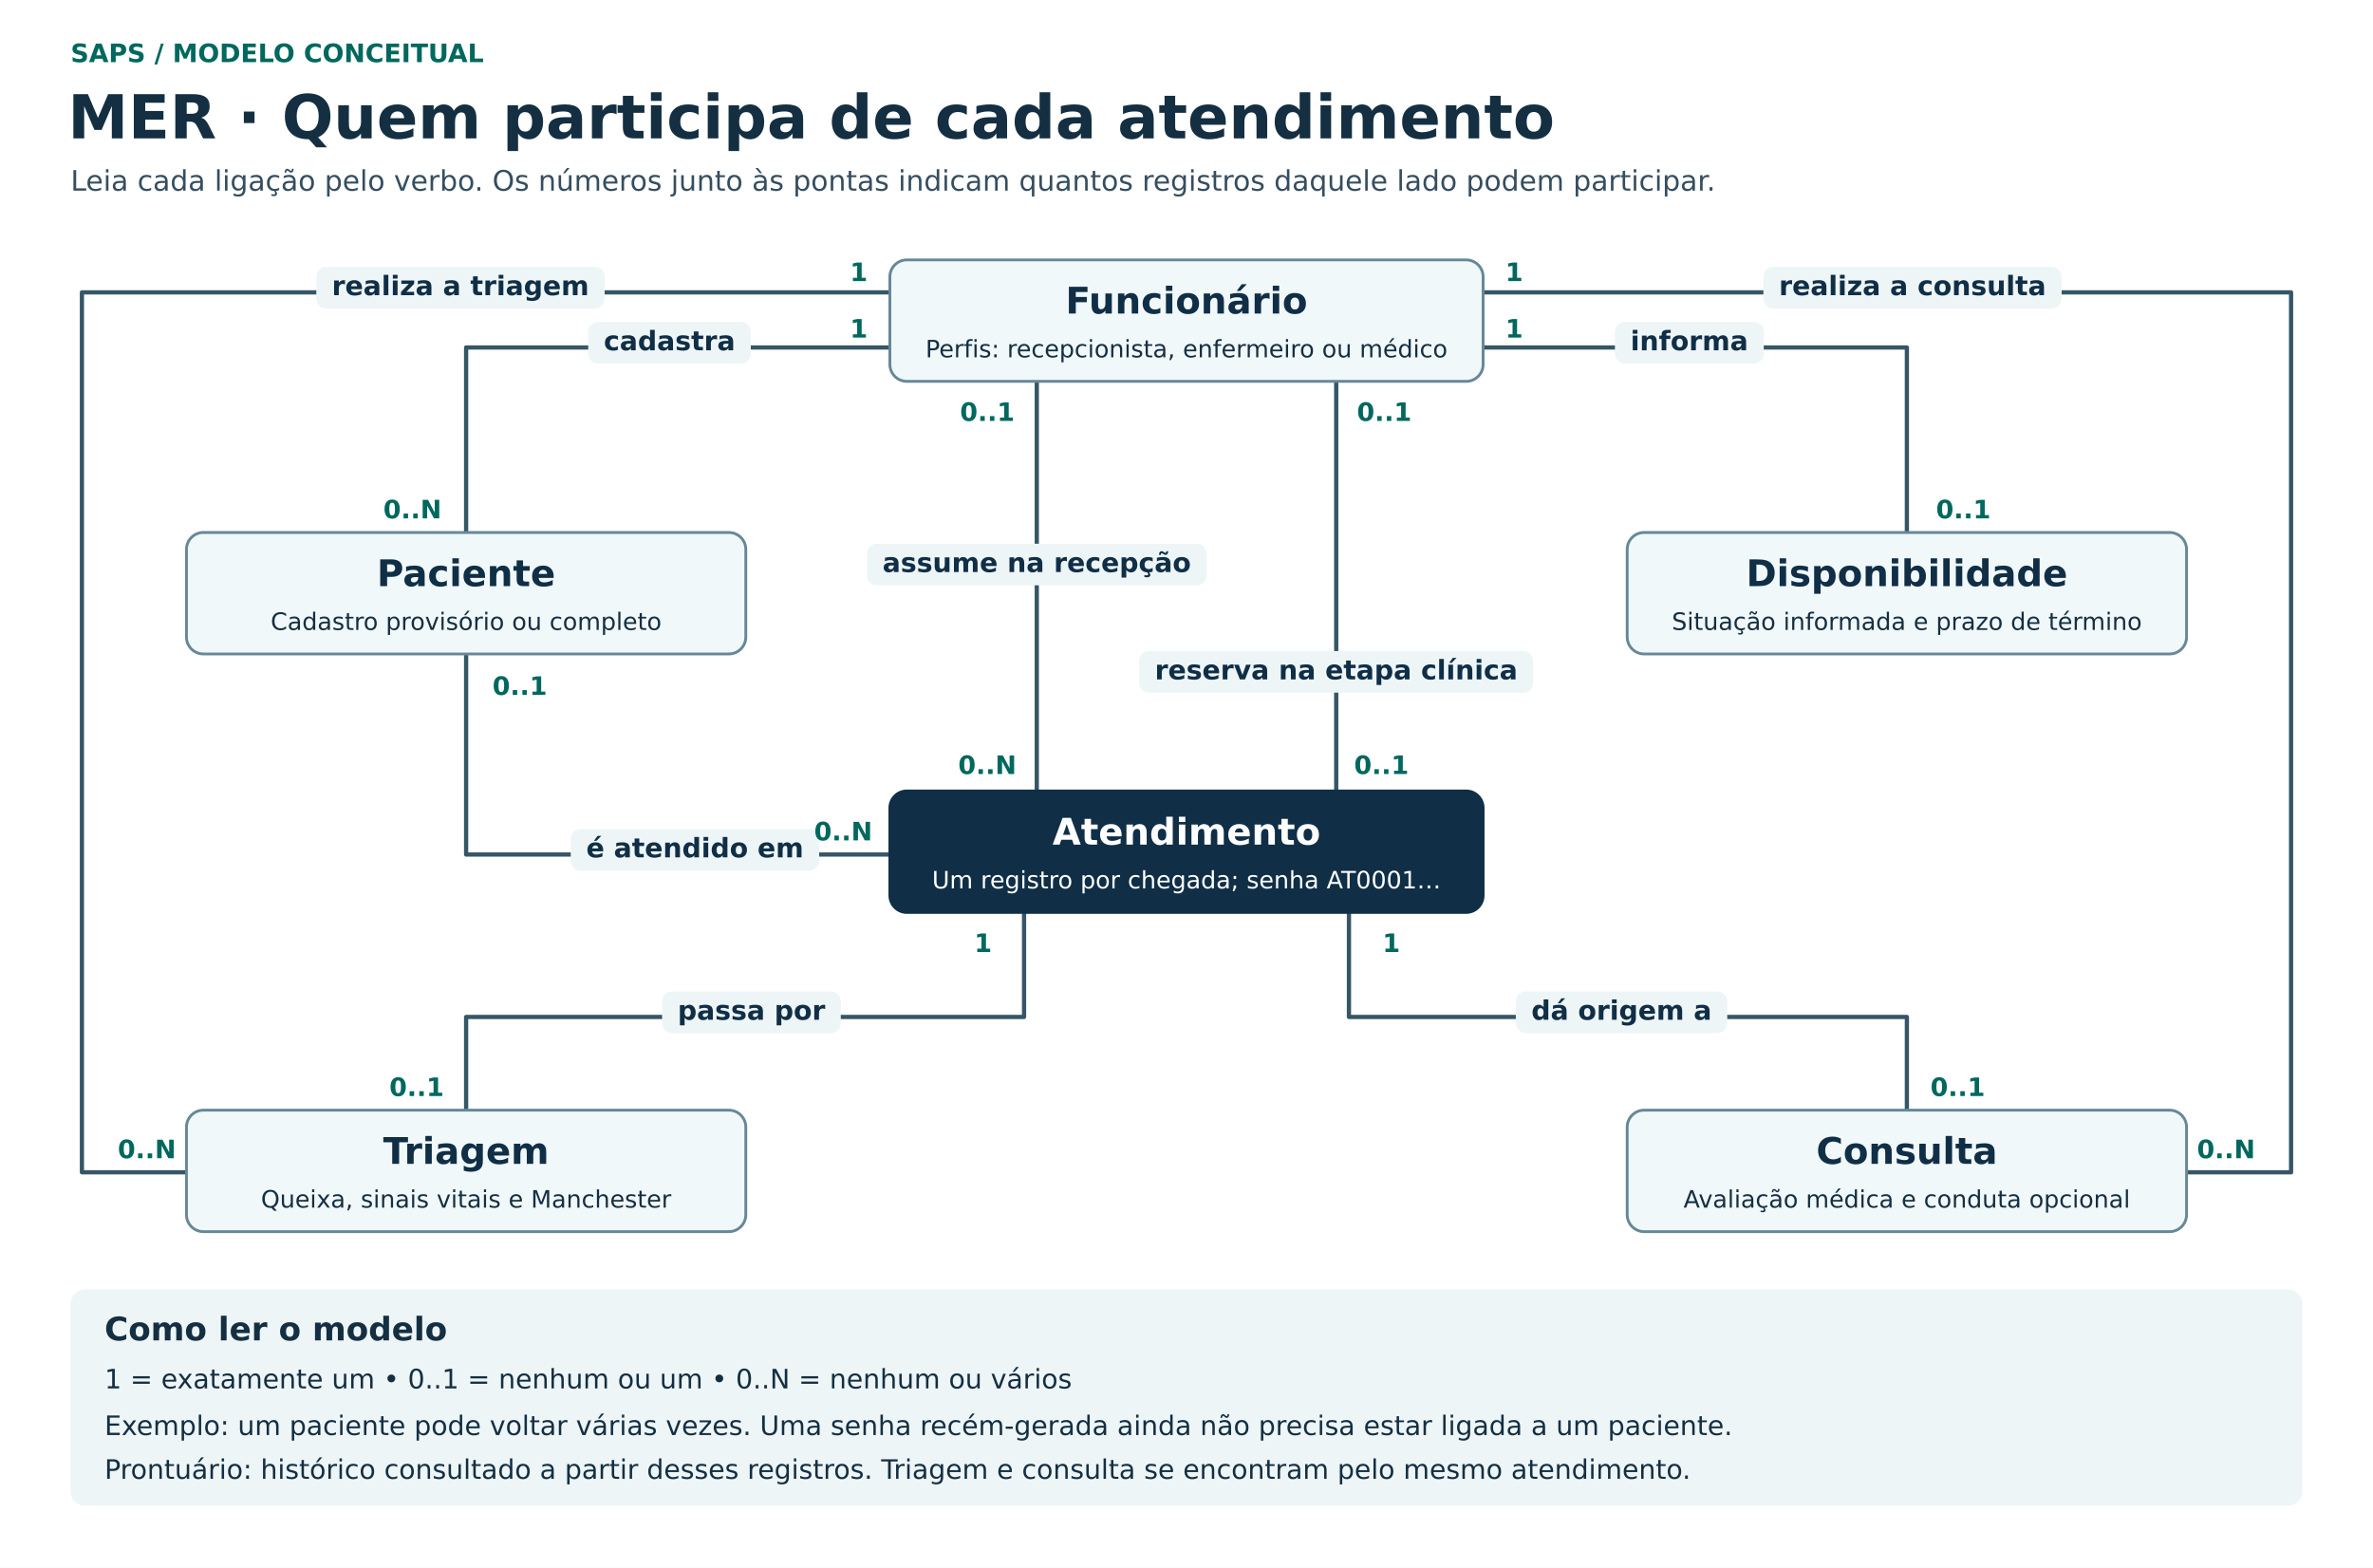
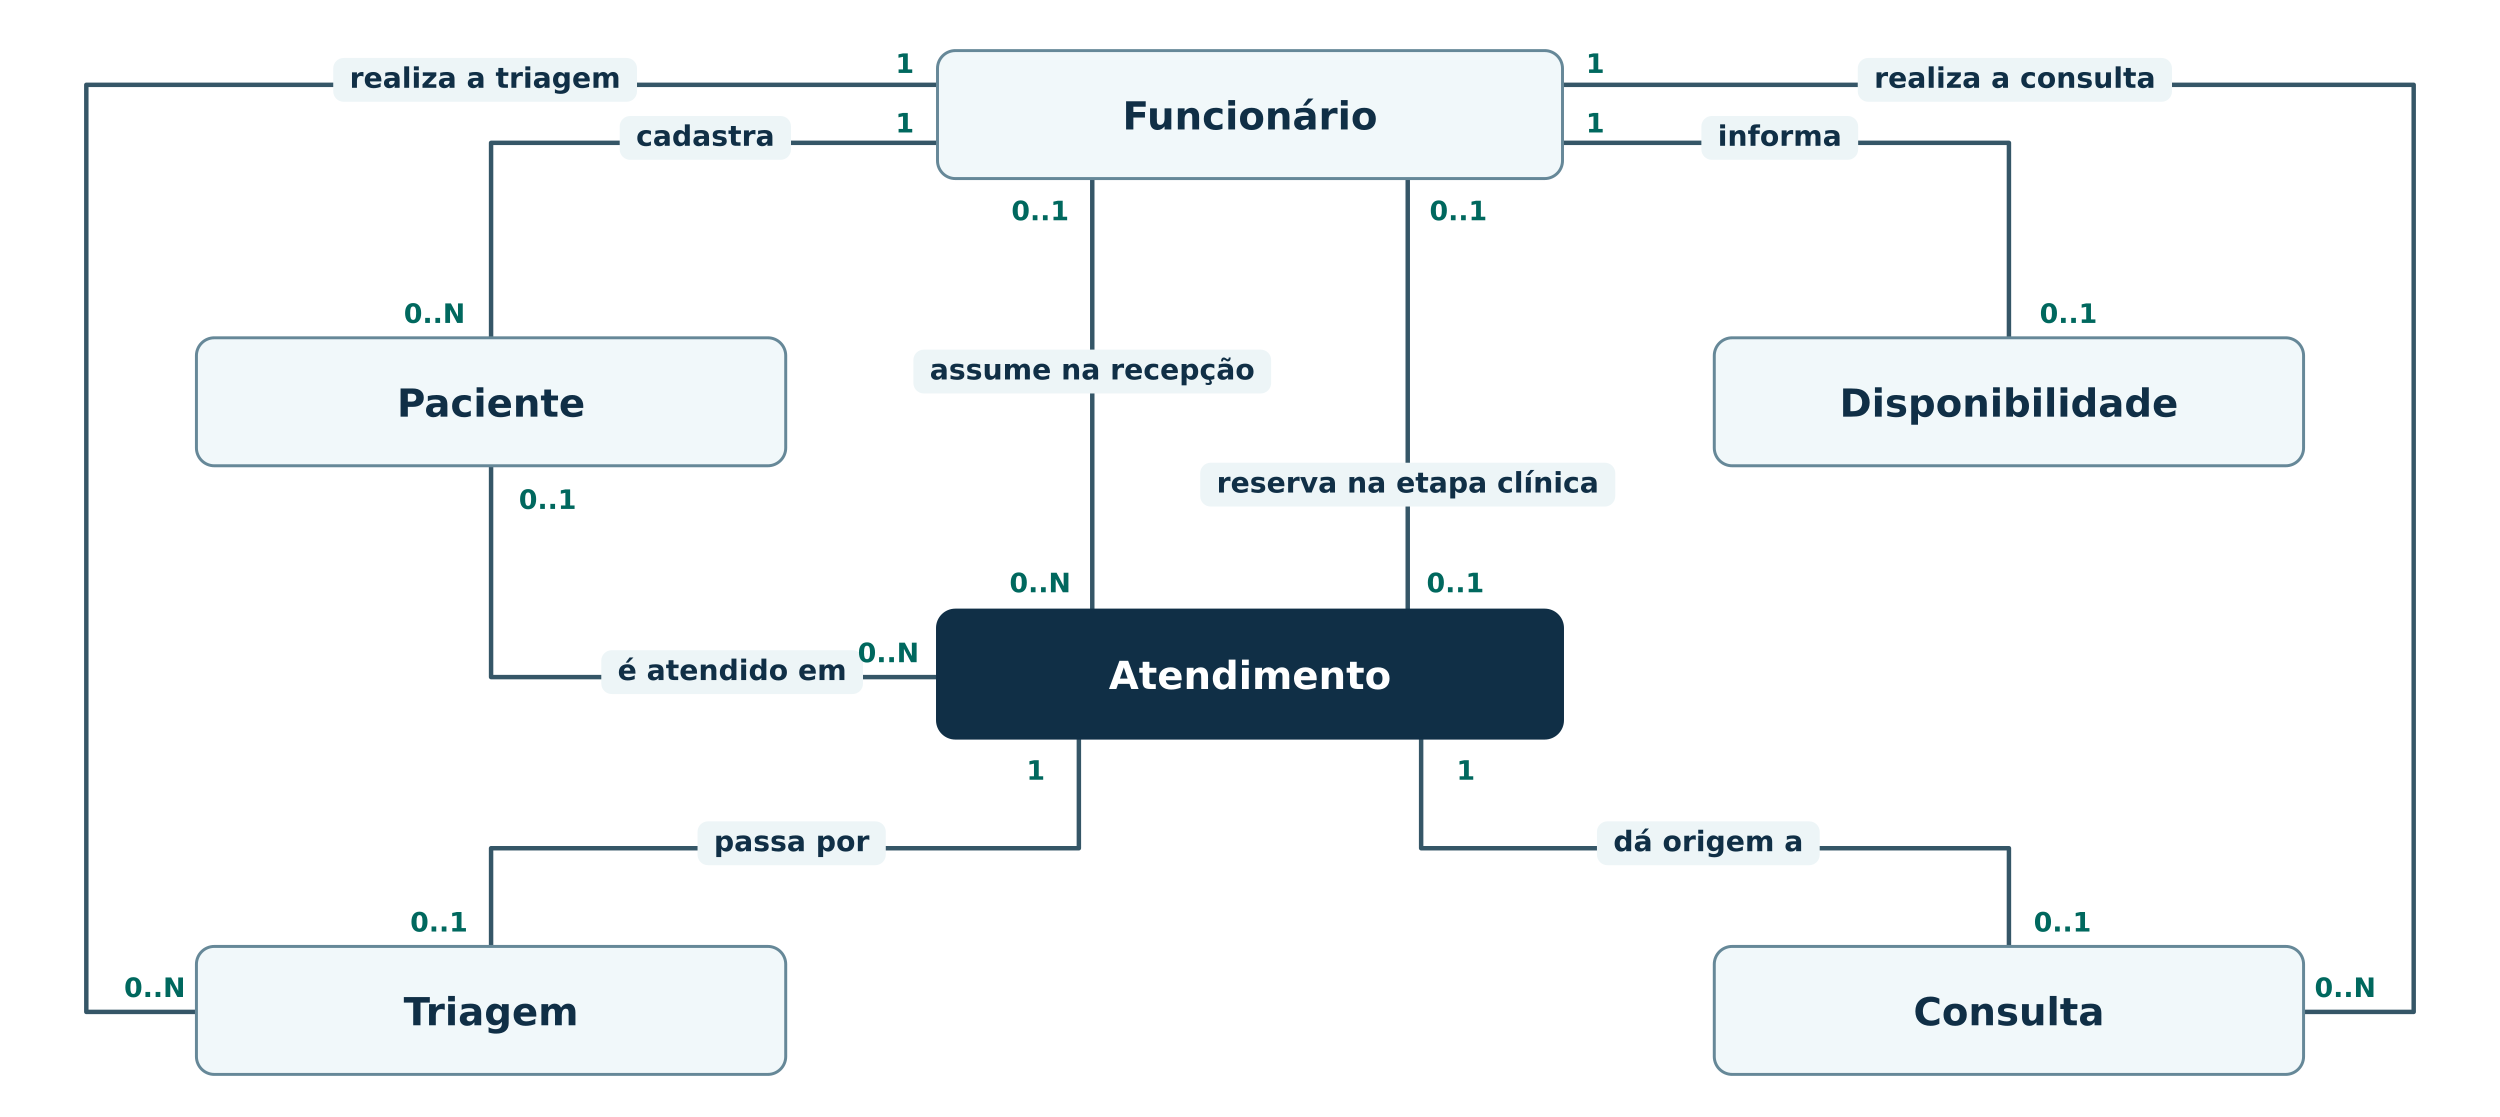
- <svg xmlns="http://www.w3.org/2000/svg" width="1680" height="1110" viewBox="0 0 1680 1110" role="img" aria-labelledby="titulo descricao">
+ <svg xmlns="http://www.w3.org/2000/svg" width="1680" height="750" viewBox="0 150 1680 750" role="img" aria-labelledby="titulo descricao">
  <rect width="1680" height="1110" fill="white" />
-   <text x="50" y="44" font-family="DejaVu Sans, sans-serif" font-size="18" font-weight="700" text-anchor="start" fill="#00685e">SAPS   /   MODELO CONCEITUAL</text>
-   <text x="48" y="98" font-family="DejaVu Sans, sans-serif" font-size="43" font-weight="700" text-anchor="start" fill="#152f42">MER · Quem participa de cada atendimento</text>
-   <text x="50" y="135" font-family="DejaVu Sans, sans-serif" font-size="20" font-weight="400" text-anchor="start" fill="#354e60">Leia cada ligação pelo verbo. Os números junto às pontas indicam quantos registros daquele lado podem participar.</text>
  <polyline points="630,207 58,207 58,830 132,830" fill="none" stroke="#355667" stroke-width="3" stroke-linejoin="round" />
  <rect x="223.93" y="188.95" width="204.141" height="29.45" rx="7" fill="#edf5f7" stroke="none" stroke-width="2" />
  <text x="326" y="209" font-family="DejaVu Sans, sans-serif" font-size="19" font-weight="700" text-anchor="middle" fill="#102f46">realiza a triagem</text>
  <polyline points="1050,207 1622,207 1622,830 1548,830" fill="none" stroke="#355667" stroke-width="3" stroke-linejoin="round" />
  <rect x="1248.414" y="188.95" width="211.172" height="29.45" rx="7" fill="#edf5f7" stroke="none" stroke-width="2" />
  <text x="1354" y="209" font-family="DejaVu Sans, sans-serif" font-size="19" font-weight="700" text-anchor="middle" fill="#102f46">realiza a consulta</text>
  <polyline points="630,246 330,246 330,377" fill="none" stroke="#355667" stroke-width="3" stroke-linejoin="round" />
  <rect x="416.445" y="227.95" width="115.109" height="29.45" rx="7" fill="#edf5f7" stroke="none" stroke-width="2" />
  <text x="474" y="248" font-family="DejaVu Sans, sans-serif" font-size="19" font-weight="700" text-anchor="middle" fill="#102f46">cadastra</text>
  <polyline points="1050,246 1350,246 1350,377" fill="none" stroke="#355667" stroke-width="3" stroke-linejoin="round" />
  <rect x="1143.32" y="227.95" width="105.359" height="29.45" rx="7" fill="#edf5f7" stroke="none" stroke-width="2" />
  <text x="1196" y="248" font-family="DejaVu Sans, sans-serif" font-size="19" font-weight="700" text-anchor="middle" fill="#102f46">informa</text>
  <polyline points="734,270 734,560" fill="none" stroke="#355667" stroke-width="3" stroke-linejoin="round" />
  <rect x="613.797" y="384.95" width="240.406" height="29.45" rx="7" fill="#edf5f7" stroke="none" stroke-width="2" />
  <text x="734" y="405" font-family="DejaVu Sans, sans-serif" font-size="19" font-weight="700" text-anchor="middle" fill="#102f46">assume na recepção</text>
  <polyline points="946,270 946,560" fill="none" stroke="#355667" stroke-width="3" stroke-linejoin="round" />
  <rect x="806.547" y="460.95" width="278.906" height="29.45" rx="7" fill="#edf5f7" stroke="none" stroke-width="2" />
  <text x="946" y="481" font-family="DejaVu Sans, sans-serif" font-size="19" font-weight="700" text-anchor="middle" fill="#102f46">reserva na etapa clínica</text>
  <polyline points="330,463 330,605 630,605" fill="none" stroke="#355667" stroke-width="3" stroke-linejoin="round" />
  <rect x="404.062" y="586.95" width="175.875" height="29.45" rx="7" fill="#edf5f7" stroke="none" stroke-width="2" />
  <text x="492" y="607" font-family="DejaVu Sans, sans-serif" font-size="19" font-weight="700" text-anchor="middle" fill="#102f46">é atendido em</text>
  <polyline points="725,646 725,720 330,720 330,786" fill="none" stroke="#355667" stroke-width="3" stroke-linejoin="round" />
  <rect x="468.75" y="701.95" width="126.5" height="29.45" rx="7" fill="#edf5f7" stroke="none" stroke-width="2" />
  <text x="532" y="722" font-family="DejaVu Sans, sans-serif" font-size="19" font-weight="700" text-anchor="middle" fill="#102f46">passa por</text>
  <polyline points="955,646 955,720 1350,720 1350,786" fill="none" stroke="#355667" stroke-width="3" stroke-linejoin="round" />
  <rect x="1073.156" y="701.95" width="149.688" height="29.45" rx="7" fill="#edf5f7" stroke="none" stroke-width="2" />
  <text x="1148" y="722" font-family="DejaVu Sans, sans-serif" font-size="19" font-weight="700" text-anchor="middle" fill="#102f46">dá origem a</text>
  <text x="608" y="199" font-family="DejaVu Sans, sans-serif" font-size="18" font-weight="700" text-anchor="middle" fill="#00685e">1</text>
  <text x="1072" y="199" font-family="DejaVu Sans, sans-serif" font-size="18" font-weight="700" text-anchor="middle" fill="#00685e">1</text>
  <text x="608" y="239" font-family="DejaVu Sans, sans-serif" font-size="18" font-weight="700" text-anchor="middle" fill="#00685e">1</text>
  <text x="1072" y="239" font-family="DejaVu Sans, sans-serif" font-size="18" font-weight="700" text-anchor="middle" fill="#00685e">1</text>
  <text x="292" y="367" font-family="DejaVu Sans, sans-serif" font-size="18" font-weight="700" text-anchor="middle" fill="#00685e">0..N</text>
  <text x="1390" y="367" font-family="DejaVu Sans, sans-serif" font-size="18" font-weight="700" text-anchor="middle" fill="#00685e">0..1</text>
  <text x="104" y="820" font-family="DejaVu Sans, sans-serif" font-size="18" font-weight="700" text-anchor="middle" fill="#00685e">0..N</text>
  <text x="1576" y="820" font-family="DejaVu Sans, sans-serif" font-size="18" font-weight="700" text-anchor="middle" fill="#00685e">0..N</text>
  <text x="699" y="298" font-family="DejaVu Sans, sans-serif" font-size="18" font-weight="700" text-anchor="middle" fill="#00685e">0..1</text>
  <text x="980" y="298" font-family="DejaVu Sans, sans-serif" font-size="18" font-weight="700" text-anchor="middle" fill="#00685e">0..1</text>
  <text x="699" y="548" font-family="DejaVu Sans, sans-serif" font-size="18" font-weight="700" text-anchor="middle" fill="#00685e">0..N</text>
  <text x="978" y="548" font-family="DejaVu Sans, sans-serif" font-size="18" font-weight="700" text-anchor="middle" fill="#00685e">0..1</text>
  <text x="368" y="492" font-family="DejaVu Sans, sans-serif" font-size="18" font-weight="700" text-anchor="middle" fill="#00685e">0..1</text>
  <text x="597" y="595" font-family="DejaVu Sans, sans-serif" font-size="18" font-weight="700" text-anchor="middle" fill="#00685e">0..N</text>
  <text x="696" y="674" font-family="DejaVu Sans, sans-serif" font-size="18" font-weight="700" text-anchor="middle" fill="#00685e">1</text>
  <text x="985" y="674" font-family="DejaVu Sans, sans-serif" font-size="18" font-weight="700" text-anchor="middle" fill="#00685e">1</text>
  <text x="295" y="776" font-family="DejaVu Sans, sans-serif" font-size="18" font-weight="700" text-anchor="middle" fill="#00685e">0..1</text>
  <text x="1386" y="776" font-family="DejaVu Sans, sans-serif" font-size="18" font-weight="700" text-anchor="middle" fill="#00685e">0..1</text>
  <rect x="630" y="184" width="420" height="86" rx="12" fill="#f1f8fa" stroke="#668898" stroke-width="2" />
-   <text x="840.0" y="222" font-family="DejaVu Sans, sans-serif" font-size="26" font-weight="700" text-anchor="middle" fill="#102f46">Funcionário</text>
-   <text x="840.0" y="253" font-family="DejaVu Sans, sans-serif" font-size="17" font-weight="400" text-anchor="middle" fill="#152f42">Perfis: recepcionista, enfermeiro ou médico</text>
+   <text x="840.0" y="237" font-family="DejaVu Sans, sans-serif" font-size="26" font-weight="700" text-anchor="middle" fill="#102f46">Funcionário</text>
  <rect x="132" y="377" width="396" height="86" rx="12" fill="#f1f8fa" stroke="#668898" stroke-width="2" />
-   <text x="330.0" y="415" font-family="DejaVu Sans, sans-serif" font-size="26" font-weight="700" text-anchor="middle" fill="#102f46">Paciente</text>
-   <text x="330.0" y="446" font-family="DejaVu Sans, sans-serif" font-size="17" font-weight="400" text-anchor="middle" fill="#152f42">Cadastro provisório ou completo</text>
+   <text x="330.0" y="430" font-family="DejaVu Sans, sans-serif" font-size="26" font-weight="700" text-anchor="middle" fill="#102f46">Paciente</text>
  <rect x="1152" y="377" width="396" height="86" rx="12" fill="#f1f8fa" stroke="#668898" stroke-width="2" />
-   <text x="1350.0" y="415" font-family="DejaVu Sans, sans-serif" font-size="26" font-weight="700" text-anchor="middle" fill="#102f46">Disponibilidade</text>
-   <text x="1350.0" y="446" font-family="DejaVu Sans, sans-serif" font-size="17" font-weight="400" text-anchor="middle" fill="#152f42">Situação informada e prazo de término</text>
+   <text x="1350.0" y="430" font-family="DejaVu Sans, sans-serif" font-size="26" font-weight="700" text-anchor="middle" fill="#102f46">Disponibilidade</text>
  <rect x="630" y="560" width="420" height="86" rx="12" fill="#102f46" stroke="#102f46" stroke-width="2" />
-   <text x="840.0" y="598" font-family="DejaVu Sans, sans-serif" font-size="26" font-weight="700" text-anchor="middle" fill="white">Atendimento</text>
-   <text x="840.0" y="629" font-family="DejaVu Sans, sans-serif" font-size="17" font-weight="400" text-anchor="middle" fill="white">Um registro por chegada; senha AT0001…</text>
+   <text x="840.0" y="613" font-family="DejaVu Sans, sans-serif" font-size="26" font-weight="700" text-anchor="middle" fill="white">Atendimento</text>
  <rect x="132" y="786" width="396" height="86" rx="12" fill="#f1f8fa" stroke="#668898" stroke-width="2" />
-   <text x="330.0" y="824" font-family="DejaVu Sans, sans-serif" font-size="26" font-weight="700" text-anchor="middle" fill="#102f46">Triagem</text>
-   <text x="330.0" y="855" font-family="DejaVu Sans, sans-serif" font-size="17" font-weight="400" text-anchor="middle" fill="#152f42">Queixa, sinais vitais e Manchester</text>
+   <text x="330.0" y="839" font-family="DejaVu Sans, sans-serif" font-size="26" font-weight="700" text-anchor="middle" fill="#102f46">Triagem</text>
  <rect x="1152" y="786" width="396" height="86" rx="12" fill="#f1f8fa" stroke="#668898" stroke-width="2" />
-   <text x="1350.0" y="824" font-family="DejaVu Sans, sans-serif" font-size="26" font-weight="700" text-anchor="middle" fill="#102f46">Consulta</text>
-   <text x="1350.0" y="855" font-family="DejaVu Sans, sans-serif" font-size="17" font-weight="400" text-anchor="middle" fill="#152f42">Avaliação médica e conduta opcional</text>
-   <rect x="50" y="913" width="1580" height="153" rx="10" fill="#edf5f7" stroke="none" stroke-width="2" />
-   <text x="74" y="949" font-family="DejaVu Sans, sans-serif" font-size="23" font-weight="700" text-anchor="start" fill="#152f42">Como ler o modelo</text>
-   <text x="74" y="983" font-family="DejaVu Sans, sans-serif" font-size="19" font-weight="400" text-anchor="start" fill="#152f42">1 = exatamente um     •     0..1 = nenhum ou um     •     0..N = nenhum ou vários</text>
-   <text x="74" y="1016" font-family="DejaVu Sans, sans-serif" font-size="19" font-weight="400" text-anchor="start" fill="#152f42">Exemplo: um paciente pode voltar várias vezes. Uma senha recém-gerada ainda não precisa estar ligada a um paciente.</text>
-   <text x="74" y="1047" font-family="DejaVu Sans, sans-serif" font-size="19" font-weight="400" text-anchor="start" fill="#152f42">Prontuário: histórico consultado a partir desses registros. Triagem e consulta se encontram pelo mesmo atendimento.</text>
+   <text x="1350.0" y="839" font-family="DejaVu Sans, sans-serif" font-size="26" font-weight="700" text-anchor="middle" fill="#102f46">Consulta</text>
</svg>
